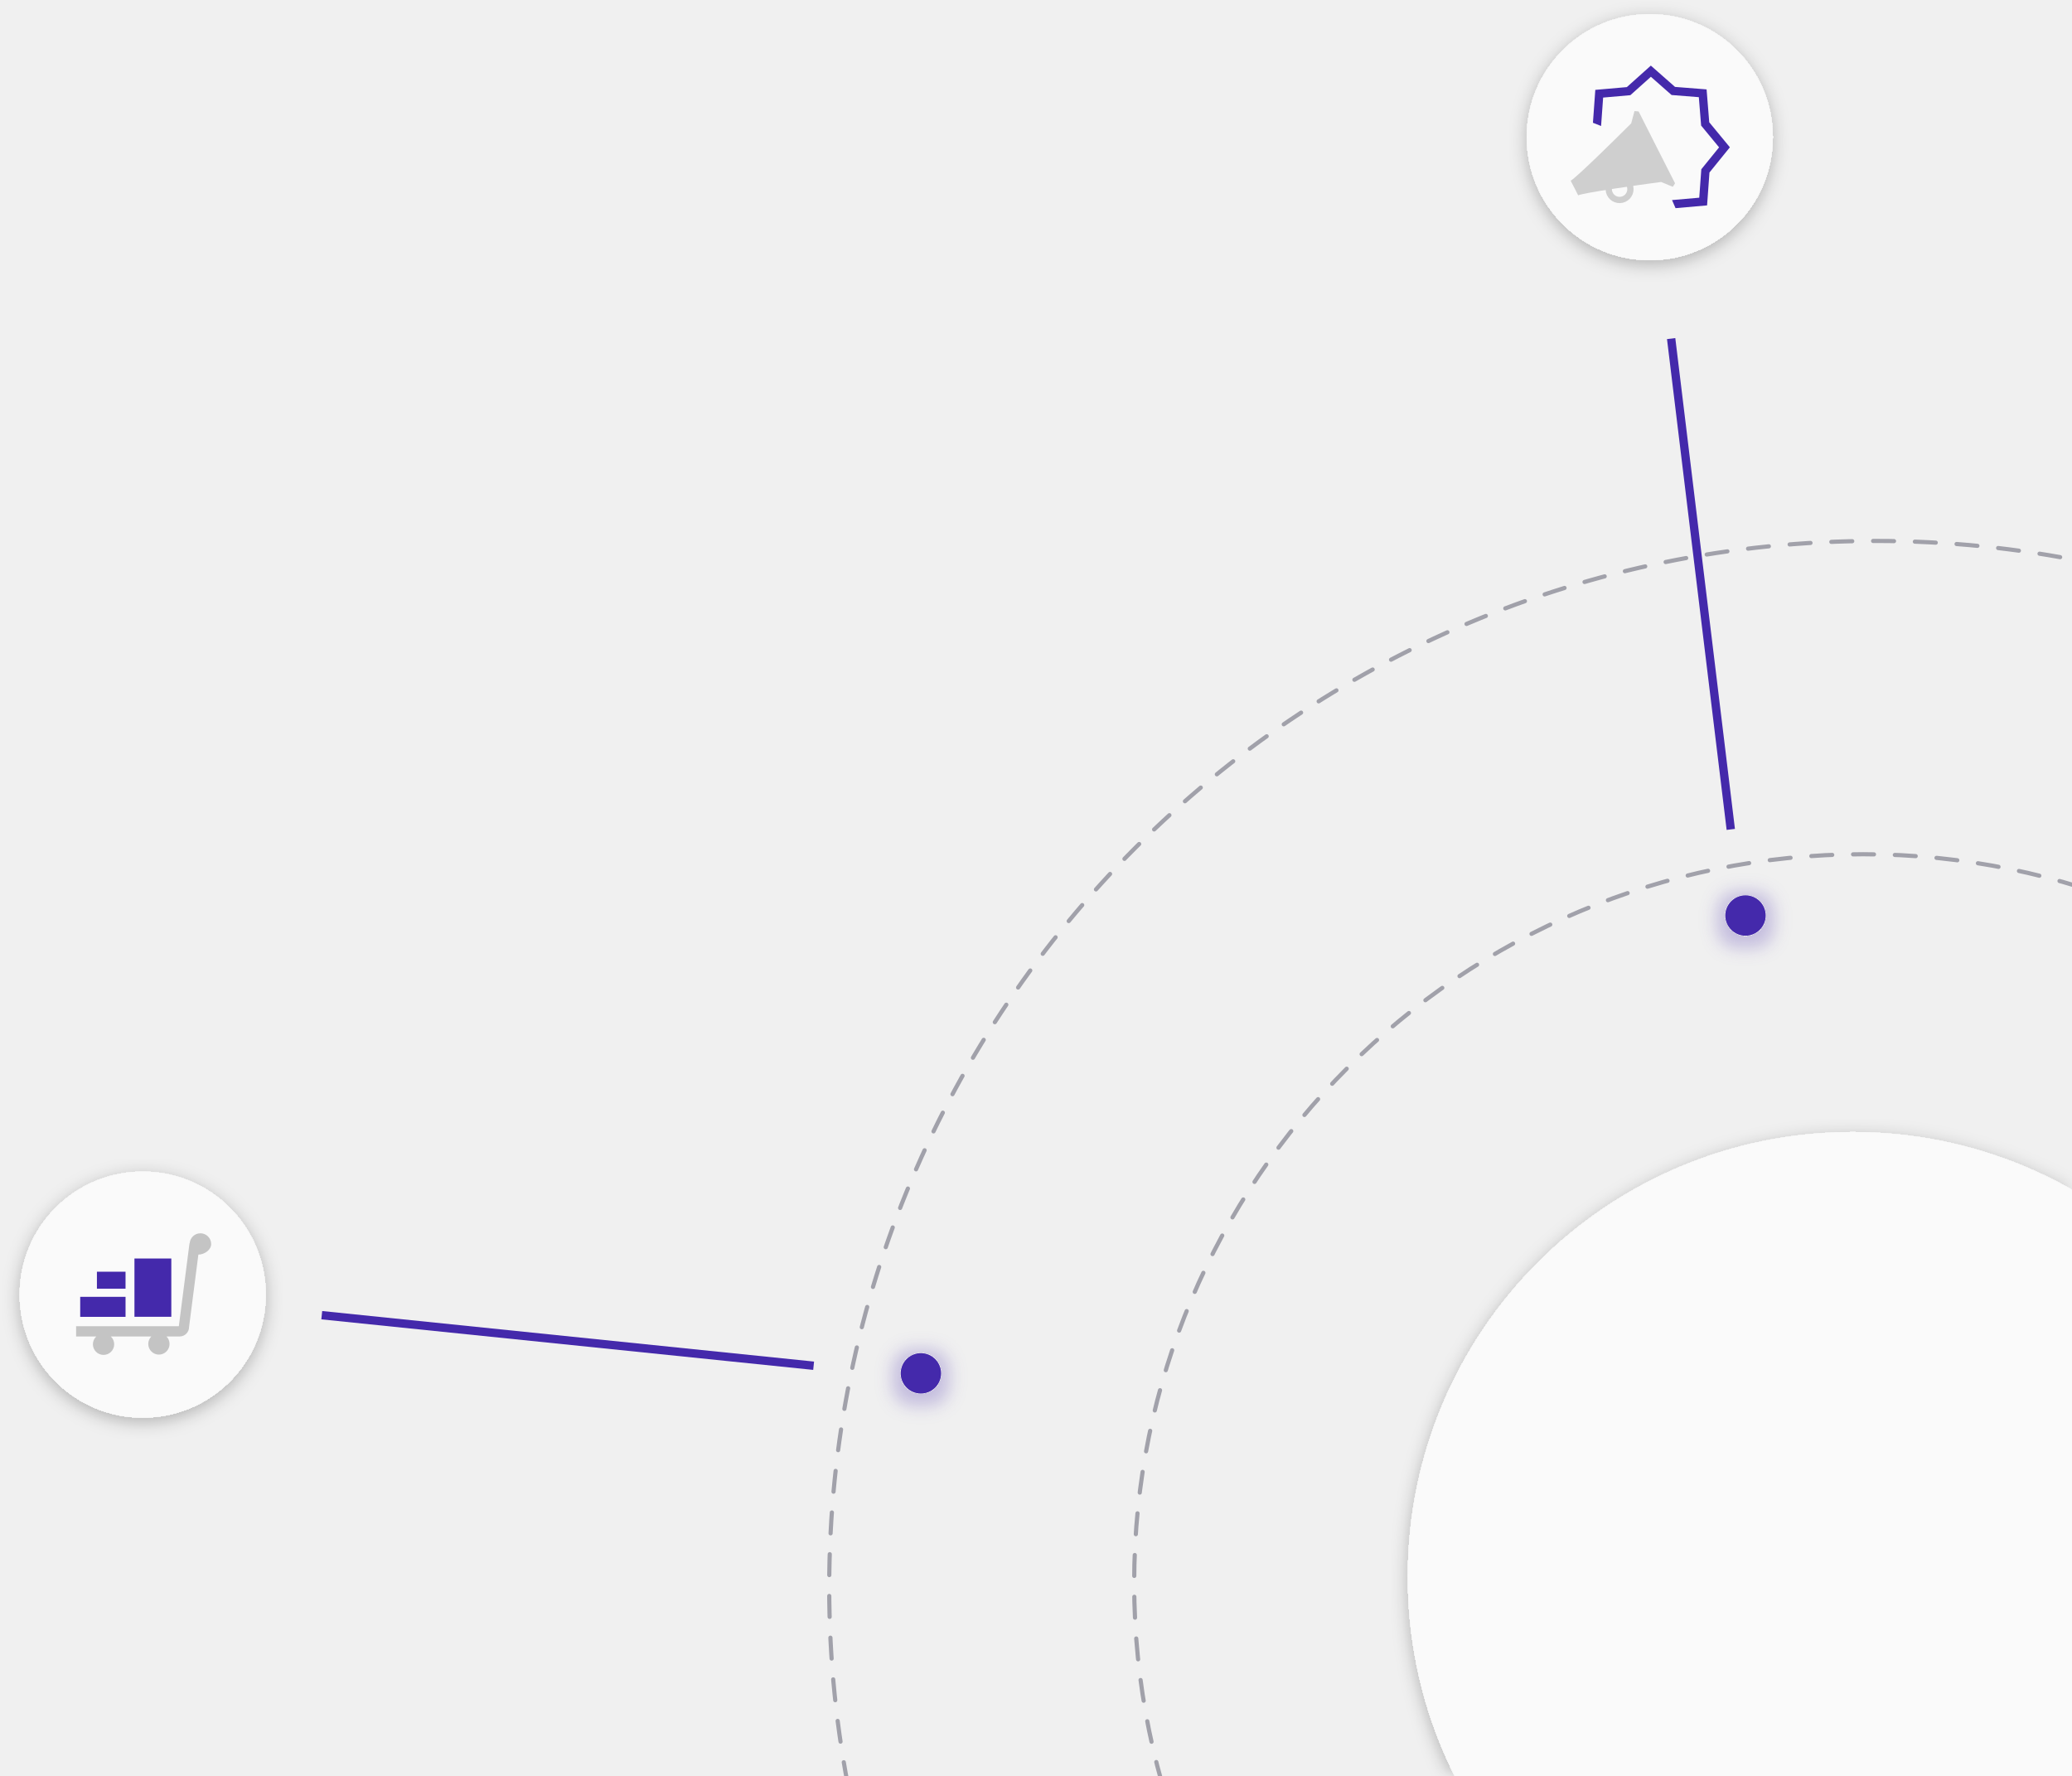
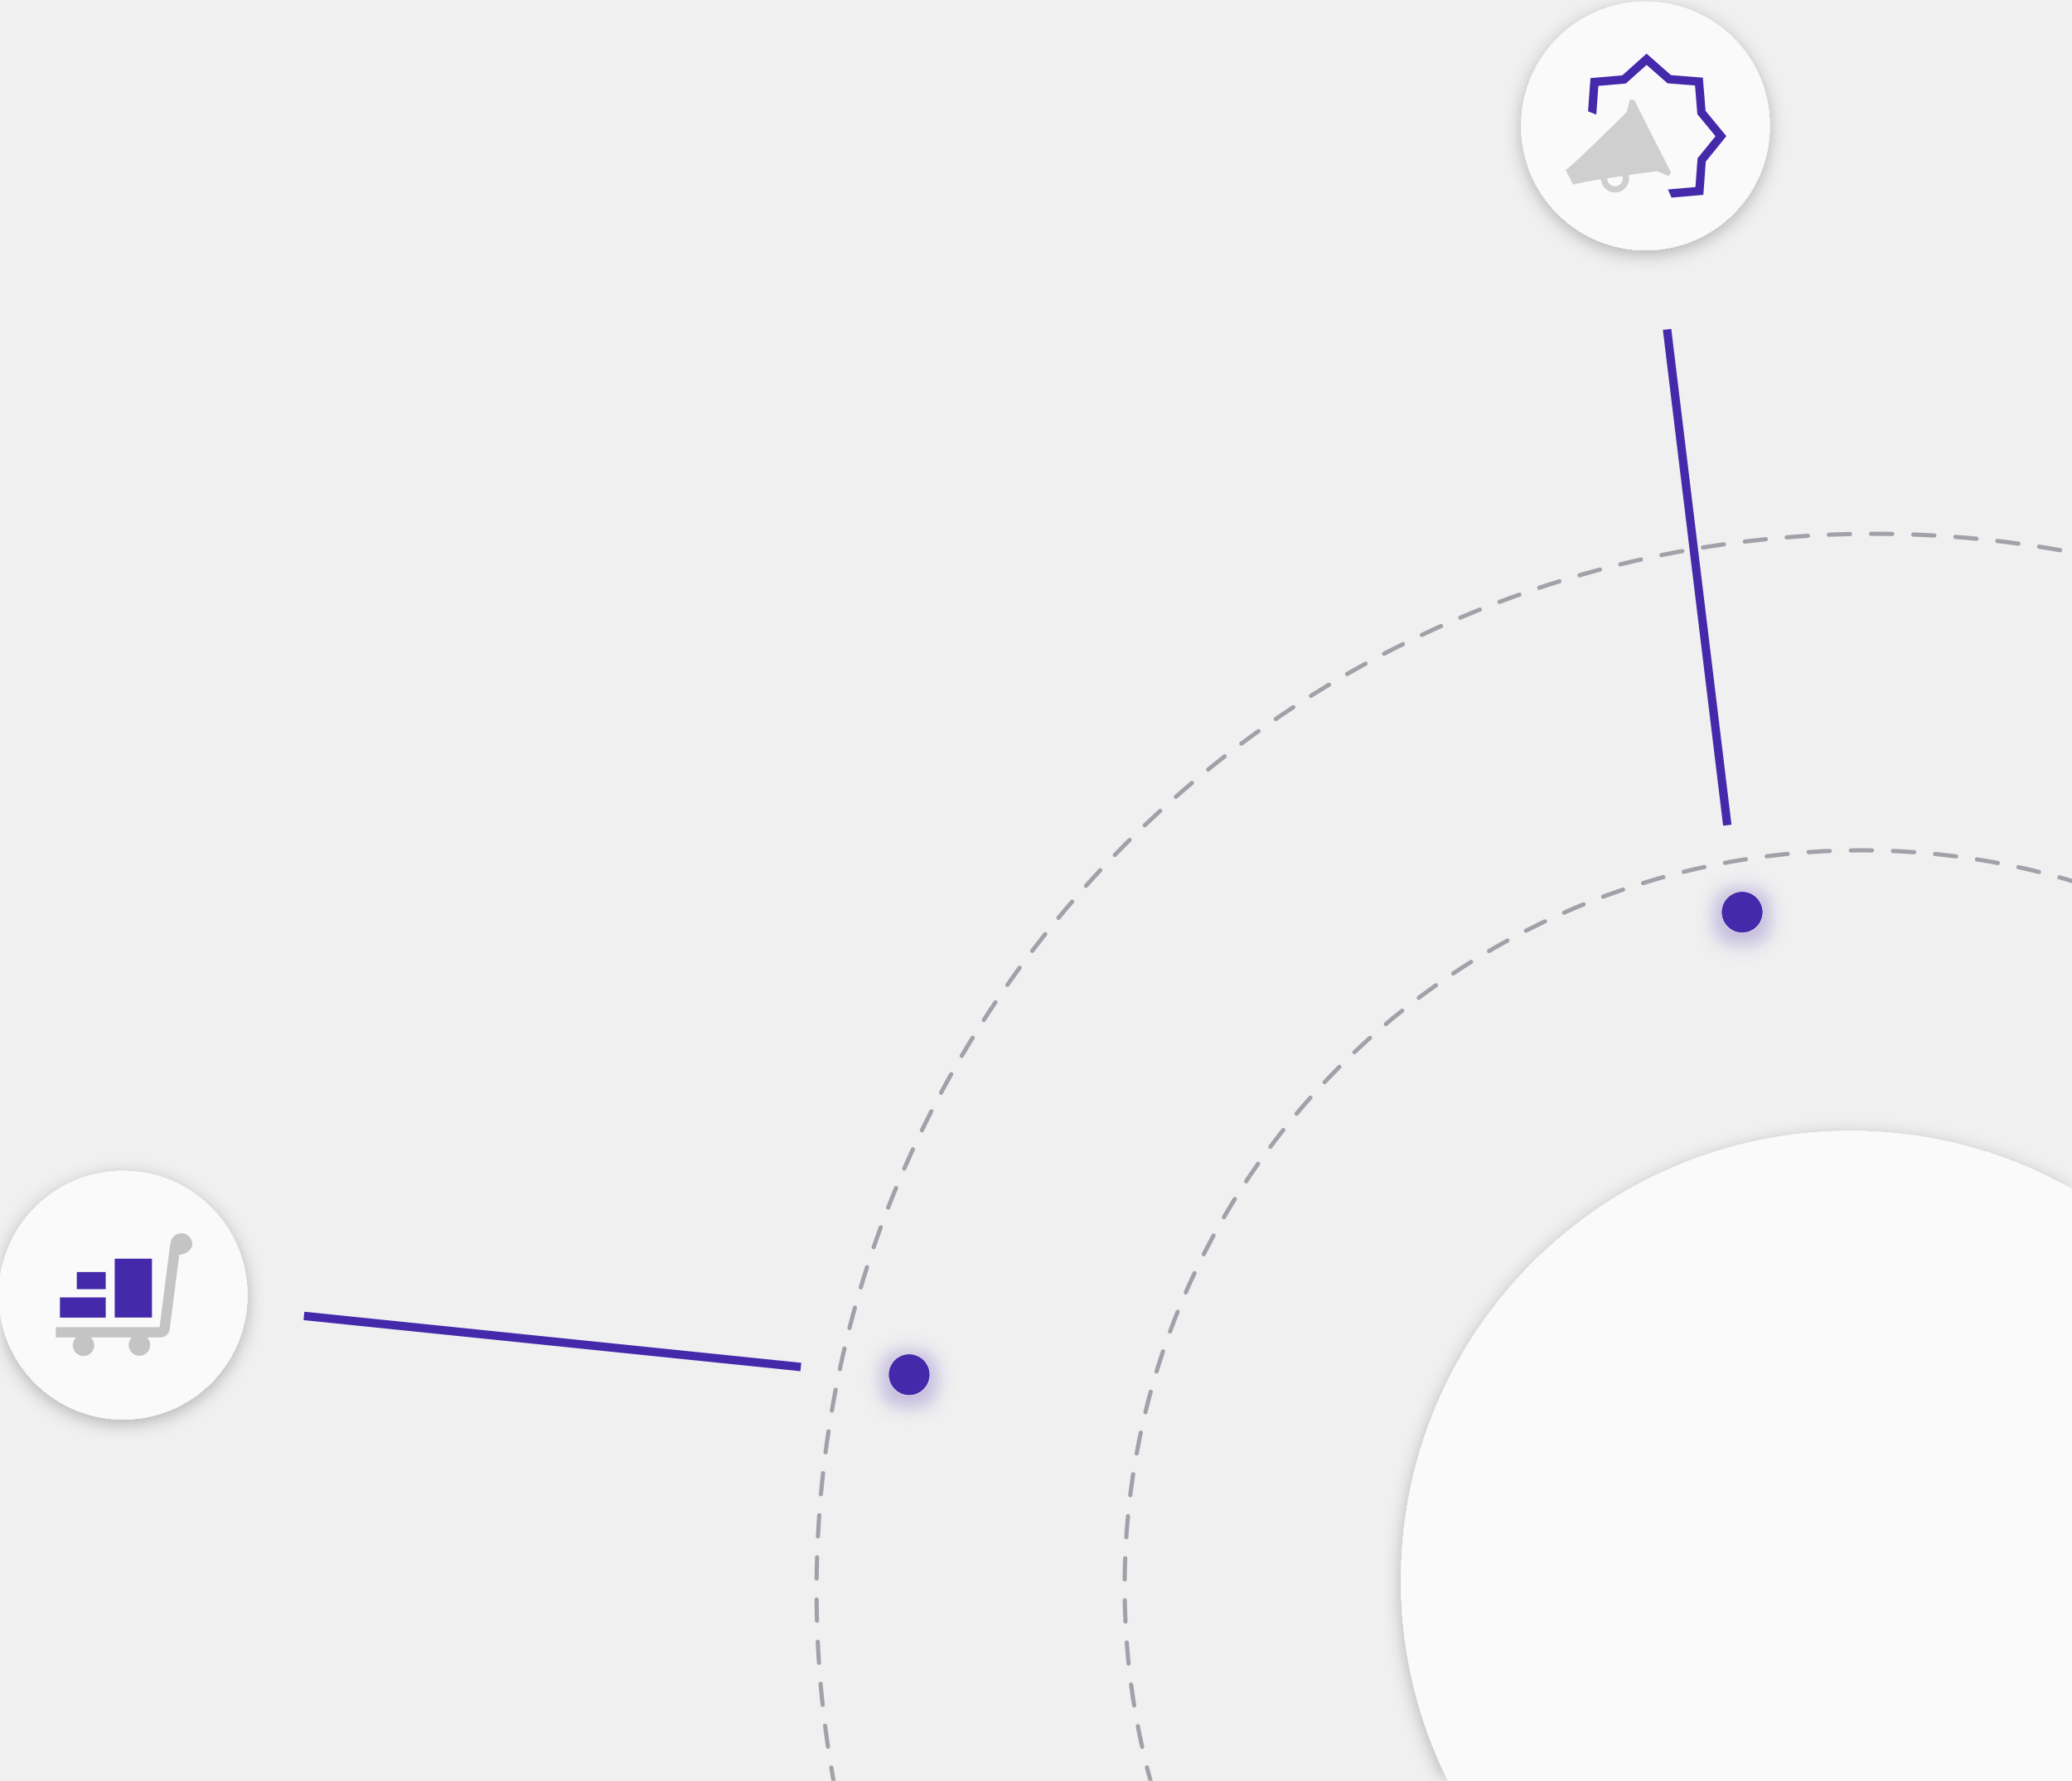
- <svg xmlns="http://www.w3.org/2000/svg" width="496" height="425" viewBox="0 0 496 425" fill="none">
-   <circle cx="449" cy="380" r="250.5" stroke="#A1A1AA" stroke-linecap="round" stroke-dasharray="5 5" />
-   <circle cx="446" cy="379" r="174.5" stroke="#A1A1AA" stroke-linecap="round" stroke-dasharray="5 5" />
-   <g filter="url(#filter0_d_3143_15662)">
-     <circle cx="443.5" cy="377.5" r="106.5" fill="#FAFAFA" />
+ <svg xmlns="http://www.w3.org/2000/svg" width="491" height="422" viewBox="0 0 491 422" fill="none">
+   <g clip-path="url(#clip0_3322_14951)">
+     <circle cx="444" cy="377" r="250.5" stroke="#A1A1AA" stroke-linecap="round" stroke-dasharray="5 5" />
+     <circle cx="441" cy="376" r="174.5" stroke="#A1A1AA" stroke-linecap="round" stroke-dasharray="5 5" />
+     <g filter="url(#filter0_d_3322_14951)">
+       <circle cx="438.5" cy="374.5" r="106.5" fill="#FAFAFA" />
+     </g>
+     <g filter="url(#filter1_d_3322_14951)">
+       <circle cx="412.838" cy="216.173" r="4.839" fill="#4429AB" />
+     </g>
+     <g filter="url(#filter2_d_3322_14951)">
+       <circle cx="389.932" cy="29.837" r="29.454" fill="#FAFAFA" />
+     </g>
+     <path fill-rule="evenodd" clip-rule="evenodd" d="M370.987 40.266C372.258 39.584 381.219 30.801 385.482 26.524L386.268 23.586L387.263 23.682L391.636 32.331L391.635 32.331L395.976 40.877L395.447 41.726L392.637 40.563C386.649 41.347 374.1 43.164 372.786 43.759L371.924 42.065L371.921 42.066L370.987 40.266Z" fill="#CFCFCF" />
+     <circle cx="382.702" cy="42.28" r="2.596" transform="rotate(-1.75762 382.702 42.2797)" stroke="#CFCFCF" stroke-width="1.5" />
+     <path d="M395.971 17.805L390.183 12.706L384.438 17.854L376.889 18.515L376.32 26.391L378.269 27.162L378.761 20.358L385.277 19.788L390.194 15.382L395.149 19.746L401.669 20.261L402.219 27.059L406.518 32.274L402.264 37.524L401.772 44.328L395.256 44.898L396.095 46.832L403.644 46.171L404.213 38.295L409.102 32.263L404.162 26.272L403.526 18.401L395.971 17.805Z" fill="#4429AB" />
+     <line x1="395.043" y1="78.059" x2="409.32" y2="195.558" stroke="#4429AB" stroke-width="2" />
+     <g filter="url(#filter3_d_3322_14951)">
+       <circle cx="215.447" cy="325.775" r="4.839" transform="rotate(-77.2039 215.447 325.775)" fill="#4429AB" />
+     </g>
+     <line x1="72.026" y1="311.854" x2="189.768" y2="323.955" stroke="#4429AB" stroke-width="2" />
+     <g filter="url(#filter4_d_3322_14951)">
+       <circle cx="29.166" cy="306.927" r="29.454" fill="#FAFAFA" />
+     </g>
+     <rect x="27.185" y="298.283" width="8.826" height="13.953" fill="#4429AB" />
+     <rect x="14.2" y="307.46" width="10.852" height="4.793" fill="#4429AB" />
+     <rect x="18.201" y="301.447" width="6.85" height="4.063" fill="#4429AB" />
+     <path fill-rule="evenodd" clip-rule="evenodd" d="M42.485 297.349C43.907 297.349 45.551 296.244 45.551 294.822C45.551 293.4 44.398 292.247 42.976 292.247C41.616 292.247 40.502 293.302 40.408 294.638L40.362 294.632L37.808 314.496H13.218V316.948H18.052C17.552 317.414 17.239 318.078 17.239 318.814C17.239 320.222 18.38 321.363 19.787 321.363C21.195 321.363 22.336 320.222 22.336 318.814C22.336 318.078 22.023 317.414 21.523 316.948H31.229C30.773 317.409 30.491 318.042 30.491 318.741C30.491 320.149 31.632 321.29 33.04 321.29C34.447 321.29 35.588 320.149 35.588 318.741C35.588 318.042 35.307 317.409 34.851 316.948H38.008C39.249 316.948 40.255 315.942 40.255 314.701L42.485 297.349Z" fill="#C4C4C4" />
  </g>
-   <g filter="url(#filter1_d_3143_15662)">
-     <circle cx="417.838" cy="219.173" r="4.839" fill="#4429AB" />
-   </g>
-   <g filter="url(#filter2_d_3143_15662)">
-     <circle cx="394.932" cy="32.837" r="29.454" fill="#FAFAFA" />
-   </g>
-   <path fill-rule="evenodd" clip-rule="evenodd" d="M375.987 43.266C377.258 42.584 386.219 33.801 390.482 29.524L391.268 26.586L392.263 26.682L396.636 35.331L396.635 35.331L400.976 43.877L400.447 44.726L397.637 43.563C391.649 44.347 379.1 46.164 377.786 46.759L376.924 45.065L376.921 45.066L375.987 43.266Z" fill="#CFCFCF" />
-   <circle cx="387.702" cy="45.28" r="2.596" transform="rotate(-1.75762 387.702 45.2797)" stroke="#CFCFCF" stroke-width="1.5" />
-   <path d="M400.971 20.805L395.183 15.706L389.438 20.854L381.889 21.515L381.32 29.391L383.269 30.162L383.761 23.358L390.277 22.788L395.194 18.382L400.149 22.746L406.669 23.261L407.219 30.059L411.518 35.274L407.264 40.524L406.772 47.328L400.256 47.898L401.095 49.832L408.644 49.171L409.213 41.295L414.102 35.263L409.162 29.272L408.526 21.401L400.971 20.805Z" fill="#4429AB" />
-   <line x1="400.043" y1="81.059" x2="414.32" y2="198.558" stroke="#4429AB" stroke-width="2" />
-   <g filter="url(#filter3_d_3143_15662)">
-     <circle cx="220.447" cy="328.775" r="4.839" transform="rotate(-77.2039 220.447 328.775)" fill="#4429AB" />
-   </g>
-   <line x1="77.026" y1="314.854" x2="194.768" y2="326.955" stroke="#4429AB" stroke-width="2" />
-   <g filter="url(#filter4_d_3143_15662)">
-     <circle cx="34.166" cy="309.927" r="29.454" fill="#FAFAFA" />
-   </g>
-   <rect x="32.185" y="301.283" width="8.826" height="13.953" fill="#4429AB" />
-   <rect x="19.2" y="310.46" width="10.852" height="4.793" fill="#4429AB" />
-   <rect x="23.201" y="304.447" width="6.85" height="4.063" fill="#4429AB" />
-   <path fill-rule="evenodd" clip-rule="evenodd" d="M47.485 300.349C48.907 300.349 50.551 299.244 50.551 297.822C50.551 296.4 49.398 295.247 47.976 295.247C46.616 295.247 45.502 296.302 45.408 297.638L45.362 297.632L42.808 317.496H18.218V319.948H23.052C22.552 320.414 22.239 321.078 22.239 321.814C22.239 323.222 23.38 324.363 24.787 324.363C26.195 324.363 27.336 323.222 27.336 321.814C27.336 321.078 27.023 320.414 26.523 319.948H36.229C35.773 320.409 35.491 321.042 35.491 321.741C35.491 323.149 36.632 324.29 38.04 324.29C39.447 324.29 40.588 323.149 40.588 321.741C40.588 321.042 40.307 320.409 39.851 319.948H43.008C44.249 319.948 45.255 318.942 45.255 317.701L47.485 300.349Z" fill="#C4C4C4" />
  <defs>
-     <filter id="filter0_d_3143_15662" x="333" y="268" width="221" height="221" filterUnits="userSpaceOnUse" color-interpolation-filters="sRGB">
+     <filter id="filter0_d_3322_14951" x="328" y="265" width="221" height="221" filterUnits="userSpaceOnUse" color-interpolation-filters="sRGB">
      <feFlood flood-opacity="0" result="BackgroundImageFix" />
      <feColorMatrix in="SourceAlpha" type="matrix" values="0 0 0 0 0 0 0 0 0 0 0 0 0 0 0 0 0 0 127 0" result="hardAlpha" />
      <feOffset dy="1" />
      <feGaussianBlur stdDeviation="2" />
      <feComposite in2="hardAlpha" operator="out" />
      <feColorMatrix type="matrix" values="0 0 0 0 0 0 0 0 0 0 0 0 0 0 0 0 0 0 0.25 0" />
-       <feBlend mode="normal" in2="BackgroundImageFix" result="effect1_dropShadow_3143_15662" />
-       <feBlend mode="normal" in="SourceGraphic" in2="effect1_dropShadow_3143_15662" result="shape" />
+       <feBlend mode="normal" in2="BackgroundImageFix" result="effect1_dropShadow_3322_14951" />
+       <feBlend mode="normal" in="SourceGraphic" in2="effect1_dropShadow_3322_14951" result="shape" />
    </filter>
-     <filter id="filter1_d_3143_15662" x="405.999" y="208.334" width="23.677" height="23.677" filterUnits="userSpaceOnUse" color-interpolation-filters="sRGB">
+     <filter id="filter1_d_3322_14951" x="400.999" y="205.334" width="23.677" height="23.677" filterUnits="userSpaceOnUse" color-interpolation-filters="sRGB">
      <feFlood flood-opacity="0" result="BackgroundImageFix" />
      <feColorMatrix in="SourceAlpha" type="matrix" values="0 0 0 0 0 0 0 0 0 0 0 0 0 0 0 0 0 0 127 0" result="hardAlpha" />
-       <feMorphology radius="3" operator="dilate" in="SourceAlpha" result="effect1_dropShadow_3143_15662" />
+       <feMorphology radius="3" operator="dilate" in="SourceAlpha" result="effect1_dropShadow_3322_14951" />
      <feOffset dy="1" />
      <feGaussianBlur stdDeviation="2" />
      <feComposite in2="hardAlpha" operator="out" />
      <feColorMatrix type="matrix" values="0 0 0 0 0.267 0 0 0 0 0.161 0 0 0 0 0.671 0 0 0 0.25 0" />
-       <feBlend mode="normal" in2="BackgroundImageFix" result="effect1_dropShadow_3143_15662" />
-       <feBlend mode="normal" in="SourceGraphic" in2="effect1_dropShadow_3143_15662" result="shape" />
+       <feBlend mode="normal" in2="BackgroundImageFix" result="effect1_dropShadow_3322_14951" />
+       <feBlend mode="normal" in="SourceGraphic" in2="effect1_dropShadow_3322_14951" result="shape" />
    </filter>
-     <filter id="filter2_d_3143_15662" x="361.478" y="0.383" width="66.908" height="66.908" filterUnits="userSpaceOnUse" color-interpolation-filters="sRGB">
+     <filter id="filter2_d_3322_14951" x="356.478" y="-2.617" width="66.908" height="66.908" filterUnits="userSpaceOnUse" color-interpolation-filters="sRGB">
      <feFlood flood-opacity="0" result="BackgroundImageFix" />
      <feColorMatrix in="SourceAlpha" type="matrix" values="0 0 0 0 0 0 0 0 0 0 0 0 0 0 0 0 0 0 127 0" result="hardAlpha" />
      <feOffset dy="1" />
      <feGaussianBlur stdDeviation="2" />
      <feComposite in2="hardAlpha" operator="out" />
      <feColorMatrix type="matrix" values="0 0 0 0 0 0 0 0 0 0 0 0 0 0 0 0 0 0 0.25 0" />
-       <feBlend mode="normal" in2="BackgroundImageFix" result="effect1_dropShadow_3143_15662" />
-       <feBlend mode="normal" in="SourceGraphic" in2="effect1_dropShadow_3143_15662" result="shape" />
+       <feBlend mode="normal" in2="BackgroundImageFix" result="effect1_dropShadow_3322_14951" />
+       <feBlend mode="normal" in="SourceGraphic" in2="effect1_dropShadow_3322_14951" result="shape" />
    </filter>
-     <filter id="filter3_d_3143_15662" x="208.607" y="317.936" width="23.68" height="23.68" filterUnits="userSpaceOnUse" color-interpolation-filters="sRGB">
+     <filter id="filter3_d_3322_14951" x="203.607" y="314.936" width="23.68" height="23.68" filterUnits="userSpaceOnUse" color-interpolation-filters="sRGB">
      <feFlood flood-opacity="0" result="BackgroundImageFix" />
      <feColorMatrix in="SourceAlpha" type="matrix" values="0 0 0 0 0 0 0 0 0 0 0 0 0 0 0 0 0 0 127 0" result="hardAlpha" />
-       <feMorphology radius="3" operator="dilate" in="SourceAlpha" result="effect1_dropShadow_3143_15662" />
+       <feMorphology radius="3" operator="dilate" in="SourceAlpha" result="effect1_dropShadow_3322_14951" />
      <feOffset dy="1" />
      <feGaussianBlur stdDeviation="2" />
      <feComposite in2="hardAlpha" operator="out" />
      <feColorMatrix type="matrix" values="0 0 0 0 0.267 0 0 0 0 0.161 0 0 0 0 0.671 0 0 0 0.25 0" />
-       <feBlend mode="normal" in2="BackgroundImageFix" result="effect1_dropShadow_3143_15662" />
-       <feBlend mode="normal" in="SourceGraphic" in2="effect1_dropShadow_3143_15662" result="shape" />
+       <feBlend mode="normal" in2="BackgroundImageFix" result="effect1_dropShadow_3322_14951" />
+       <feBlend mode="normal" in="SourceGraphic" in2="effect1_dropShadow_3322_14951" result="shape" />
    </filter>
-     <filter id="filter4_d_3143_15662" x="0.711" y="277.472" width="66.909" height="66.908" filterUnits="userSpaceOnUse" color-interpolation-filters="sRGB">
+     <filter id="filter4_d_3322_14951" x="-4.289" y="274.472" width="66.909" height="66.908" filterUnits="userSpaceOnUse" color-interpolation-filters="sRGB">
      <feFlood flood-opacity="0" result="BackgroundImageFix" />
      <feColorMatrix in="SourceAlpha" type="matrix" values="0 0 0 0 0 0 0 0 0 0 0 0 0 0 0 0 0 0 127 0" result="hardAlpha" />
      <feOffset dy="1" />
      <feGaussianBlur stdDeviation="2" />
      <feComposite in2="hardAlpha" operator="out" />
      <feColorMatrix type="matrix" values="0 0 0 0 0 0 0 0 0 0 0 0 0 0 0 0 0 0 0.25 0" />
-       <feBlend mode="normal" in2="BackgroundImageFix" result="effect1_dropShadow_3143_15662" />
-       <feBlend mode="normal" in="SourceGraphic" in2="effect1_dropShadow_3143_15662" result="shape" />
+       <feBlend mode="normal" in2="BackgroundImageFix" result="effect1_dropShadow_3322_14951" />
+       <feBlend mode="normal" in="SourceGraphic" in2="effect1_dropShadow_3322_14951" result="shape" />
    </filter>
+     <clipPath id="clip0_3322_14951">
+       <rect width="491" height="422" fill="white" />
+     </clipPath>
  </defs>
</svg>
